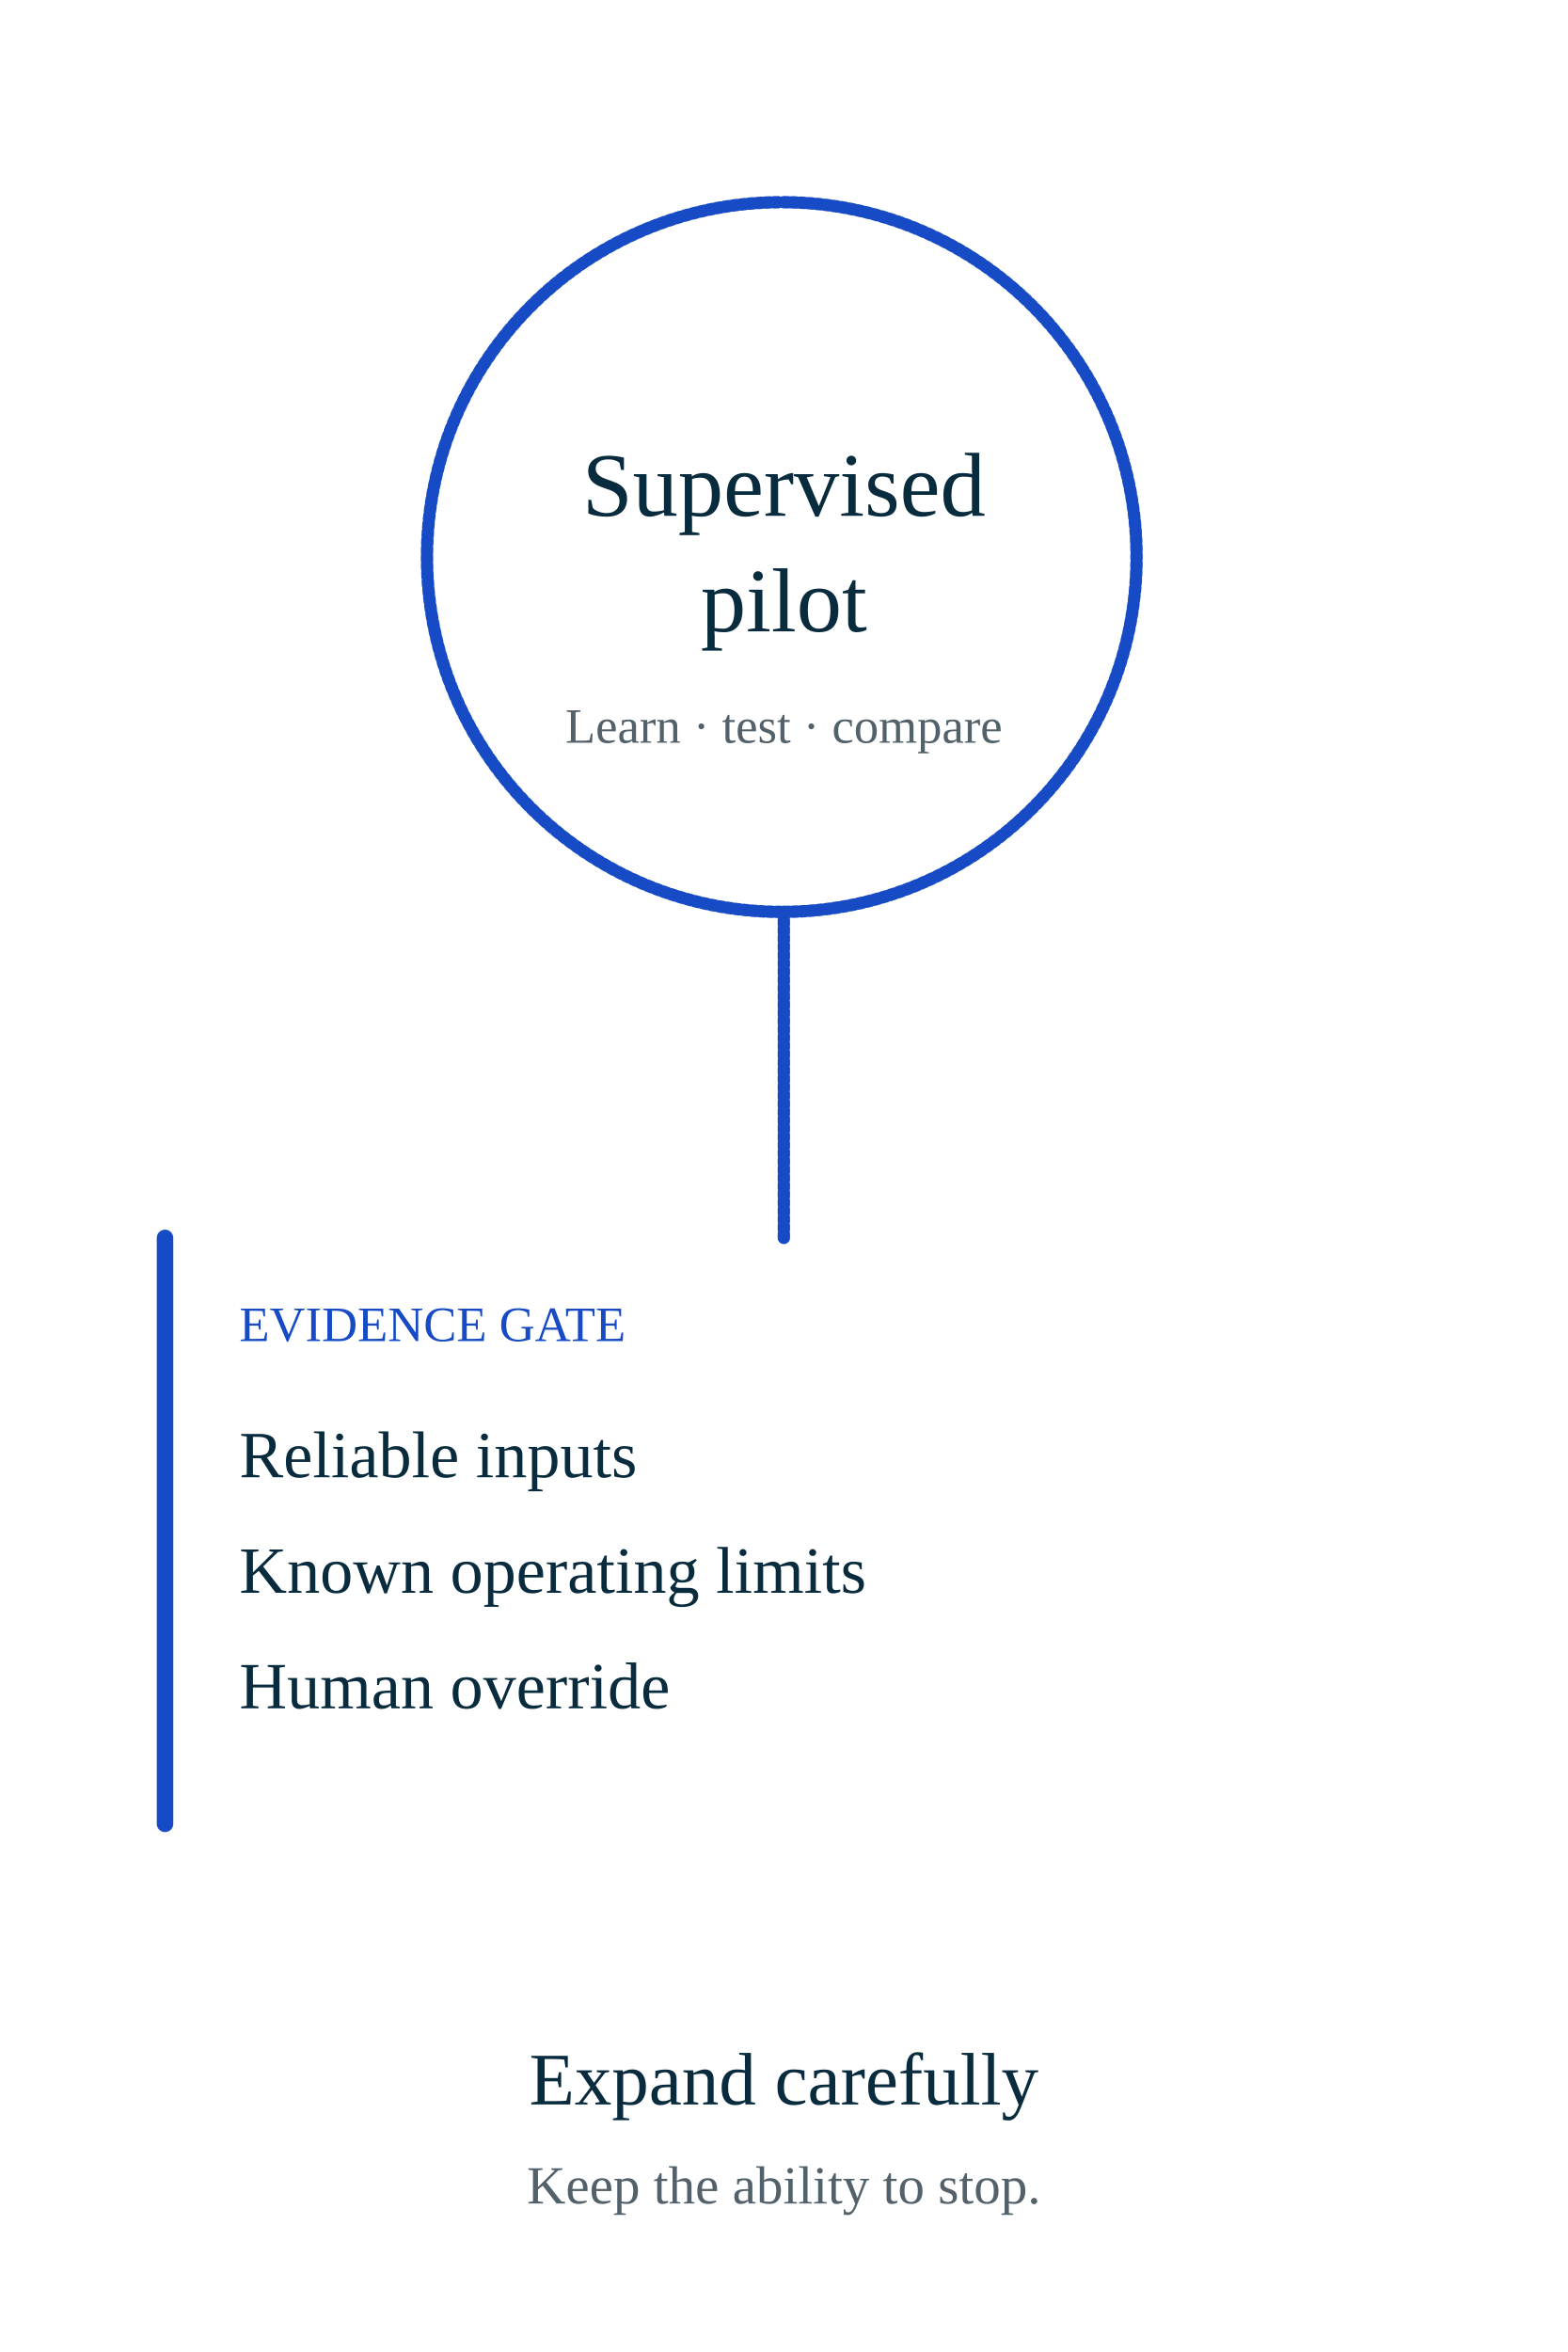
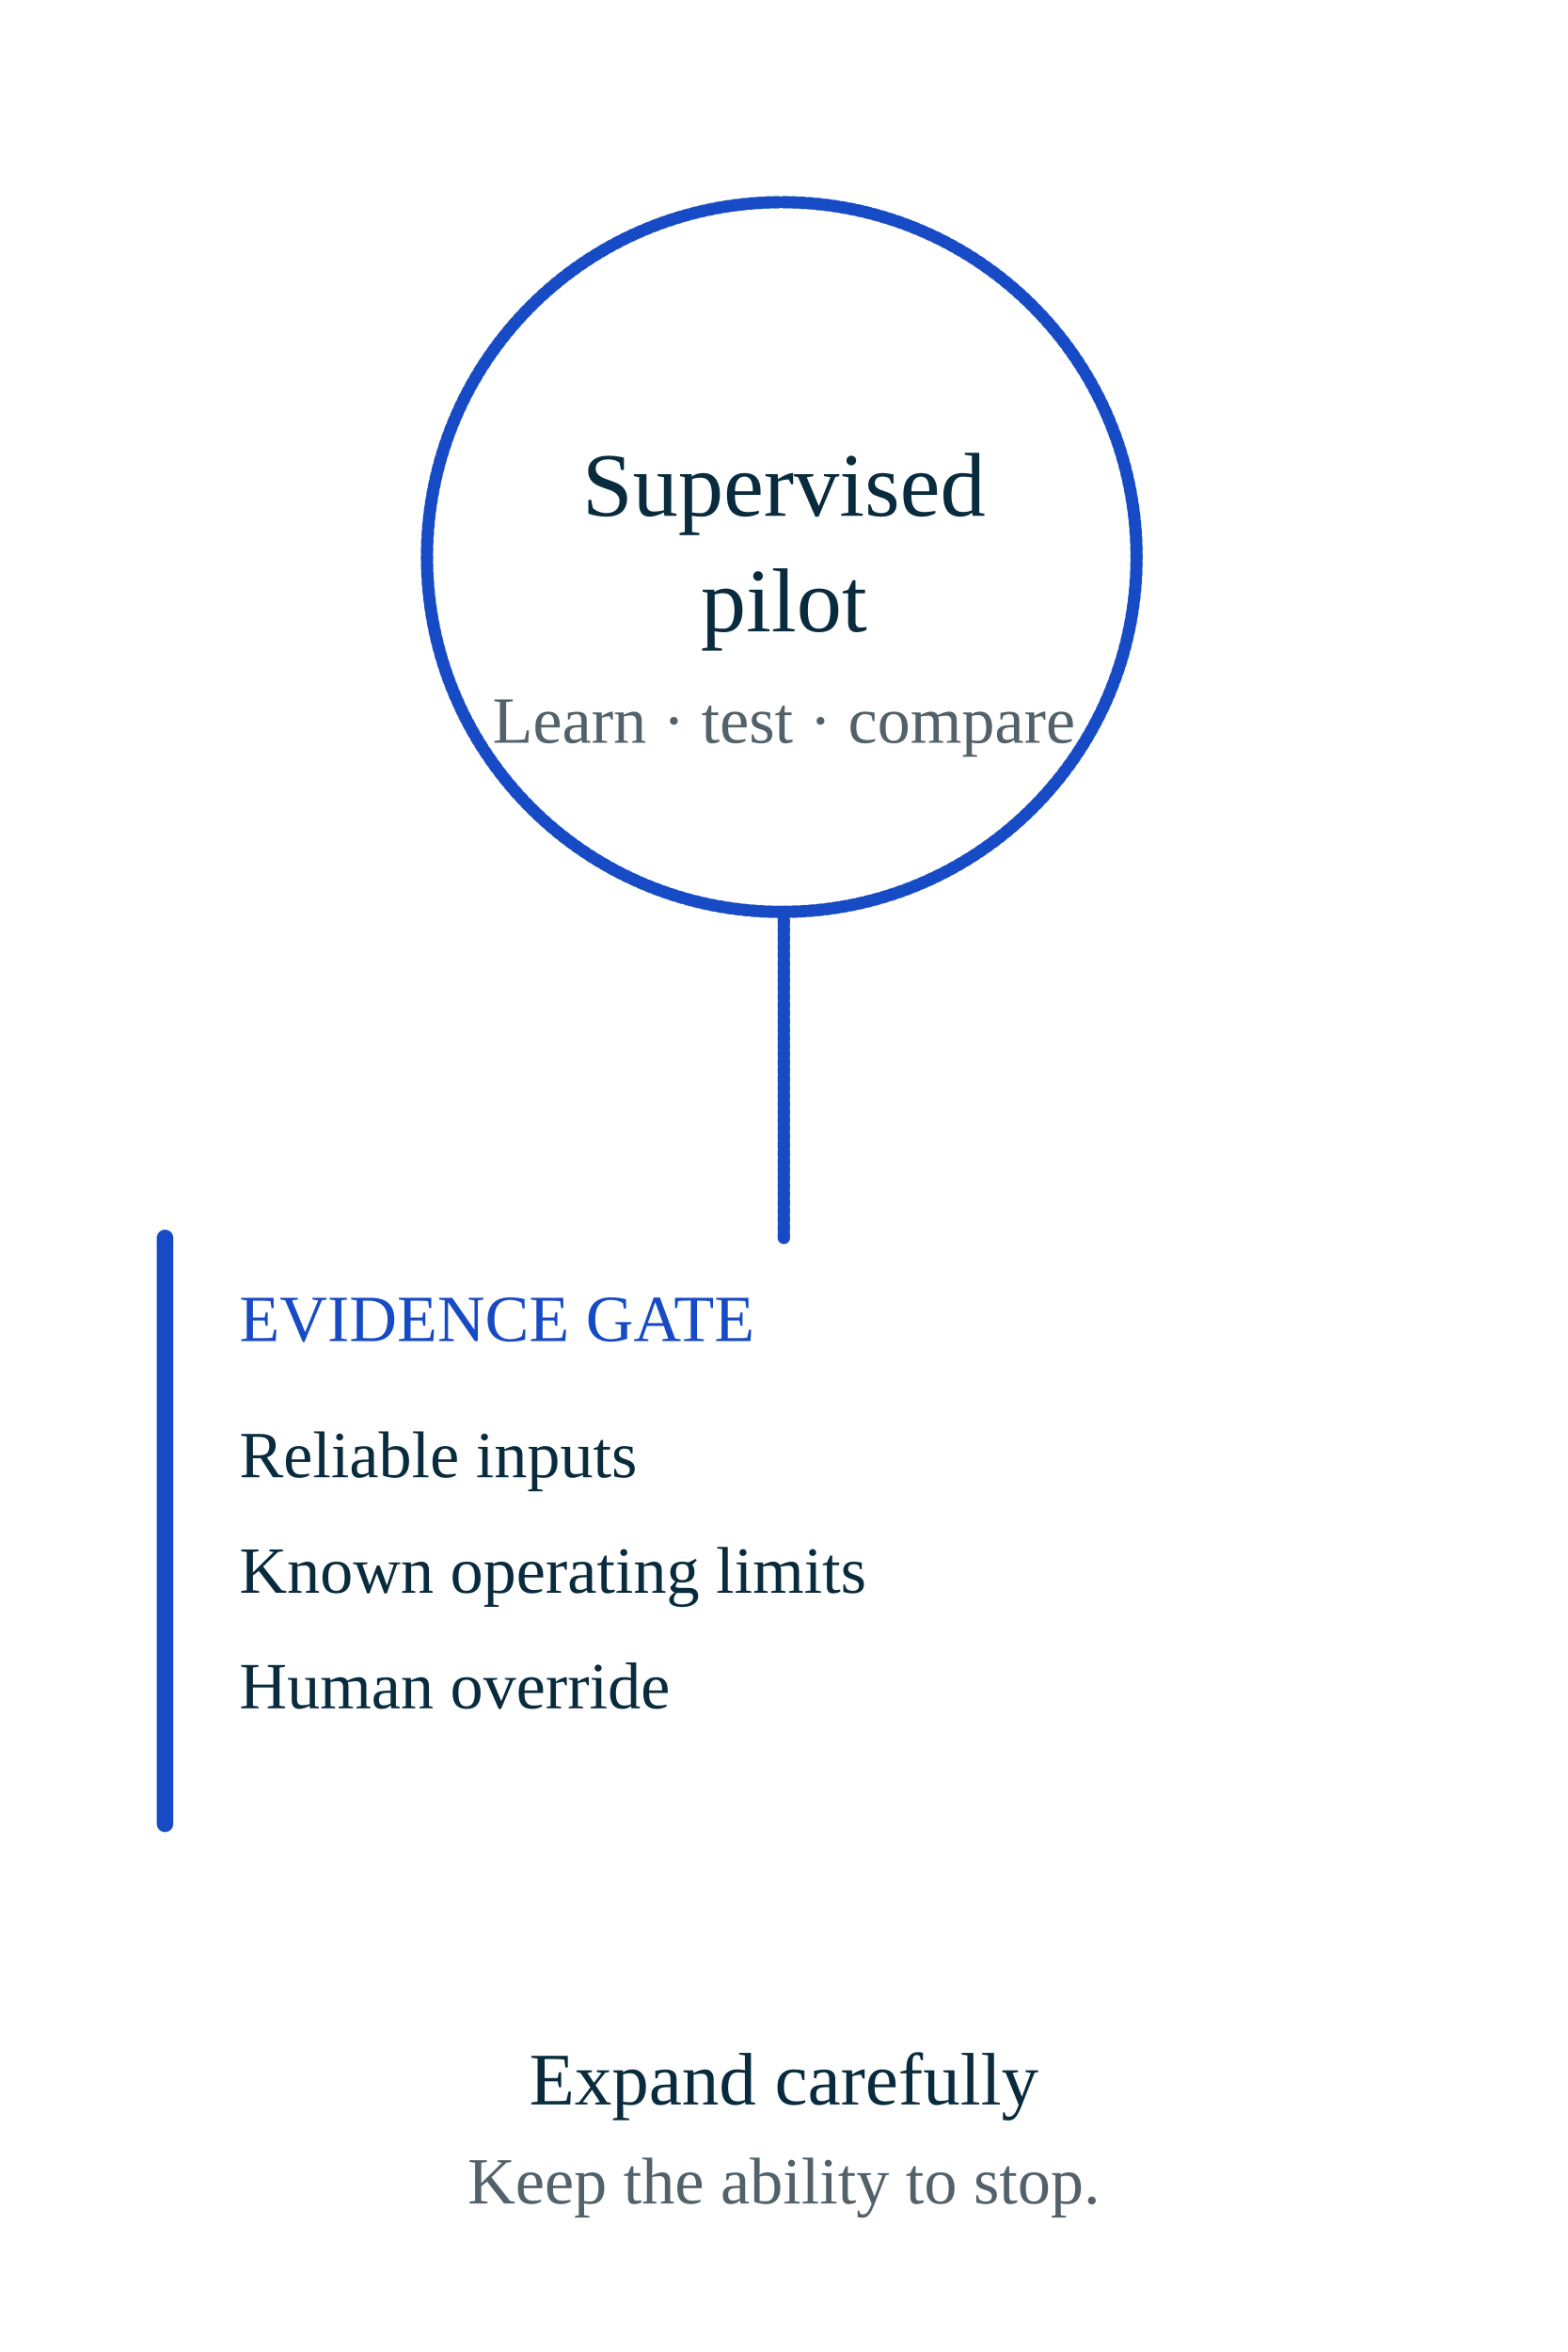
<svg xmlns="http://www.w3.org/2000/svg" class="vital-graphic" width="380" height="570" viewBox="0 0 380 570" role="img" aria-labelledby="fifty-steps-back-3-m-title fifty-steps-back-3-m-desc" style="font-family:var(--font-body,Inter,Arial,sans-serif)">
  <style>.sl-flow{stroke-dasharray:1;stroke-dashoffset:0;animation:sl-draw 2.5s ease both}.sl-reveal{animation:sl-reveal 1.2s ease both;transform-box:fill-box;transform-origin:center}@keyframes sl-draw{0%{stroke-dashoffset:1}100%{stroke-dashoffset:0}}@keyframes sl-reveal{0%{opacity:.12;transform:translateY(8px)}100%{opacity:1;transform:translateY(0)}}@media(prefers-reduced-motion:reduce){.sl-flow,.sl-reveal{animation:none!important}}</style>
  <path d="M190 49 A86 86 0 1 1 189 49" fill="none" stroke="var(--line,#d4d9d7)" stroke-width="2" stroke-linecap="round" />
  <path d="M190 49 A86 86 0 1 1 189 49" fill="none" stroke="var(--figure-accent,#174bc5)" stroke-width="3" stroke-linecap="round" pathLength="1" class="vs-motion sl-flow" style="animation-delay:0s" />
  <text x="190" y="125" text-anchor="middle" font-size="22" fill="var(--text,#092b3e)">Supervised</text>
  <text x="190" y="153" text-anchor="middle" font-size="22" fill="var(--text,#092b3e)">pilot</text>
-   <text x="190" y="180" text-anchor="middle" font-size="12" fill="var(--text-dim,#52616a)">Learn · test · compare</text>
+   <text x="190" y="180" text-anchor="middle" font-size="16" fill="var(--text-dim,#52616a)">Learn · test · compare</text>
  <path d="M190 221 V300" fill="none" stroke="var(--line,#d4d9d7)" stroke-width="2" stroke-linecap="round" />
  <path d="M190 221 V300" fill="none" stroke="var(--figure-accent,#174bc5)" stroke-width="3" stroke-linecap="round" pathLength="1" class="vs-motion sl-flow" style="animation-delay:1s" />
  <path d="M40 300 V442" fill="none" stroke="var(--figure-accent,#174bc5)" stroke-width="4" stroke-linecap="round" />
  <g class="vs-motion sl-reveal" style="animation-delay:1.4s">
-     <text x="58" y="325" text-anchor="start" font-size="12" fill="var(--figure-accent,#174bc5)">EVIDENCE GATE</text>
+     <text x="58" y="325" text-anchor="start" font-size="16" fill="var(--figure-accent,#174bc5)">EVIDENCE GATE</text>
    <text x="58" y="358" text-anchor="start" font-size="16" fill="var(--text,#092b3e)">Reliable inputs</text>
    <text x="58" y="386" text-anchor="start" font-size="16" fill="var(--text,#092b3e)">Known operating limits</text>
    <text x="58" y="414" text-anchor="start" font-size="16" fill="var(--text,#092b3e)">Human override</text>
  </g>
  <g class="vs-motion sl-reveal" style="animation-delay:2.2s">
    <text x="190" y="510" text-anchor="middle" font-size="18" fill="var(--text,#092b3e)">Expand carefully</text>
-     <text x="190" y="534" text-anchor="middle" font-size="13" fill="var(--text-dim,#52616a)">Keep the ability to stop.</text>
+     <text x="190" y="534" text-anchor="middle" font-size="16" fill="var(--text-dim,#52616a)">Keep the ability to stop.</text>
  </g>
</svg>
